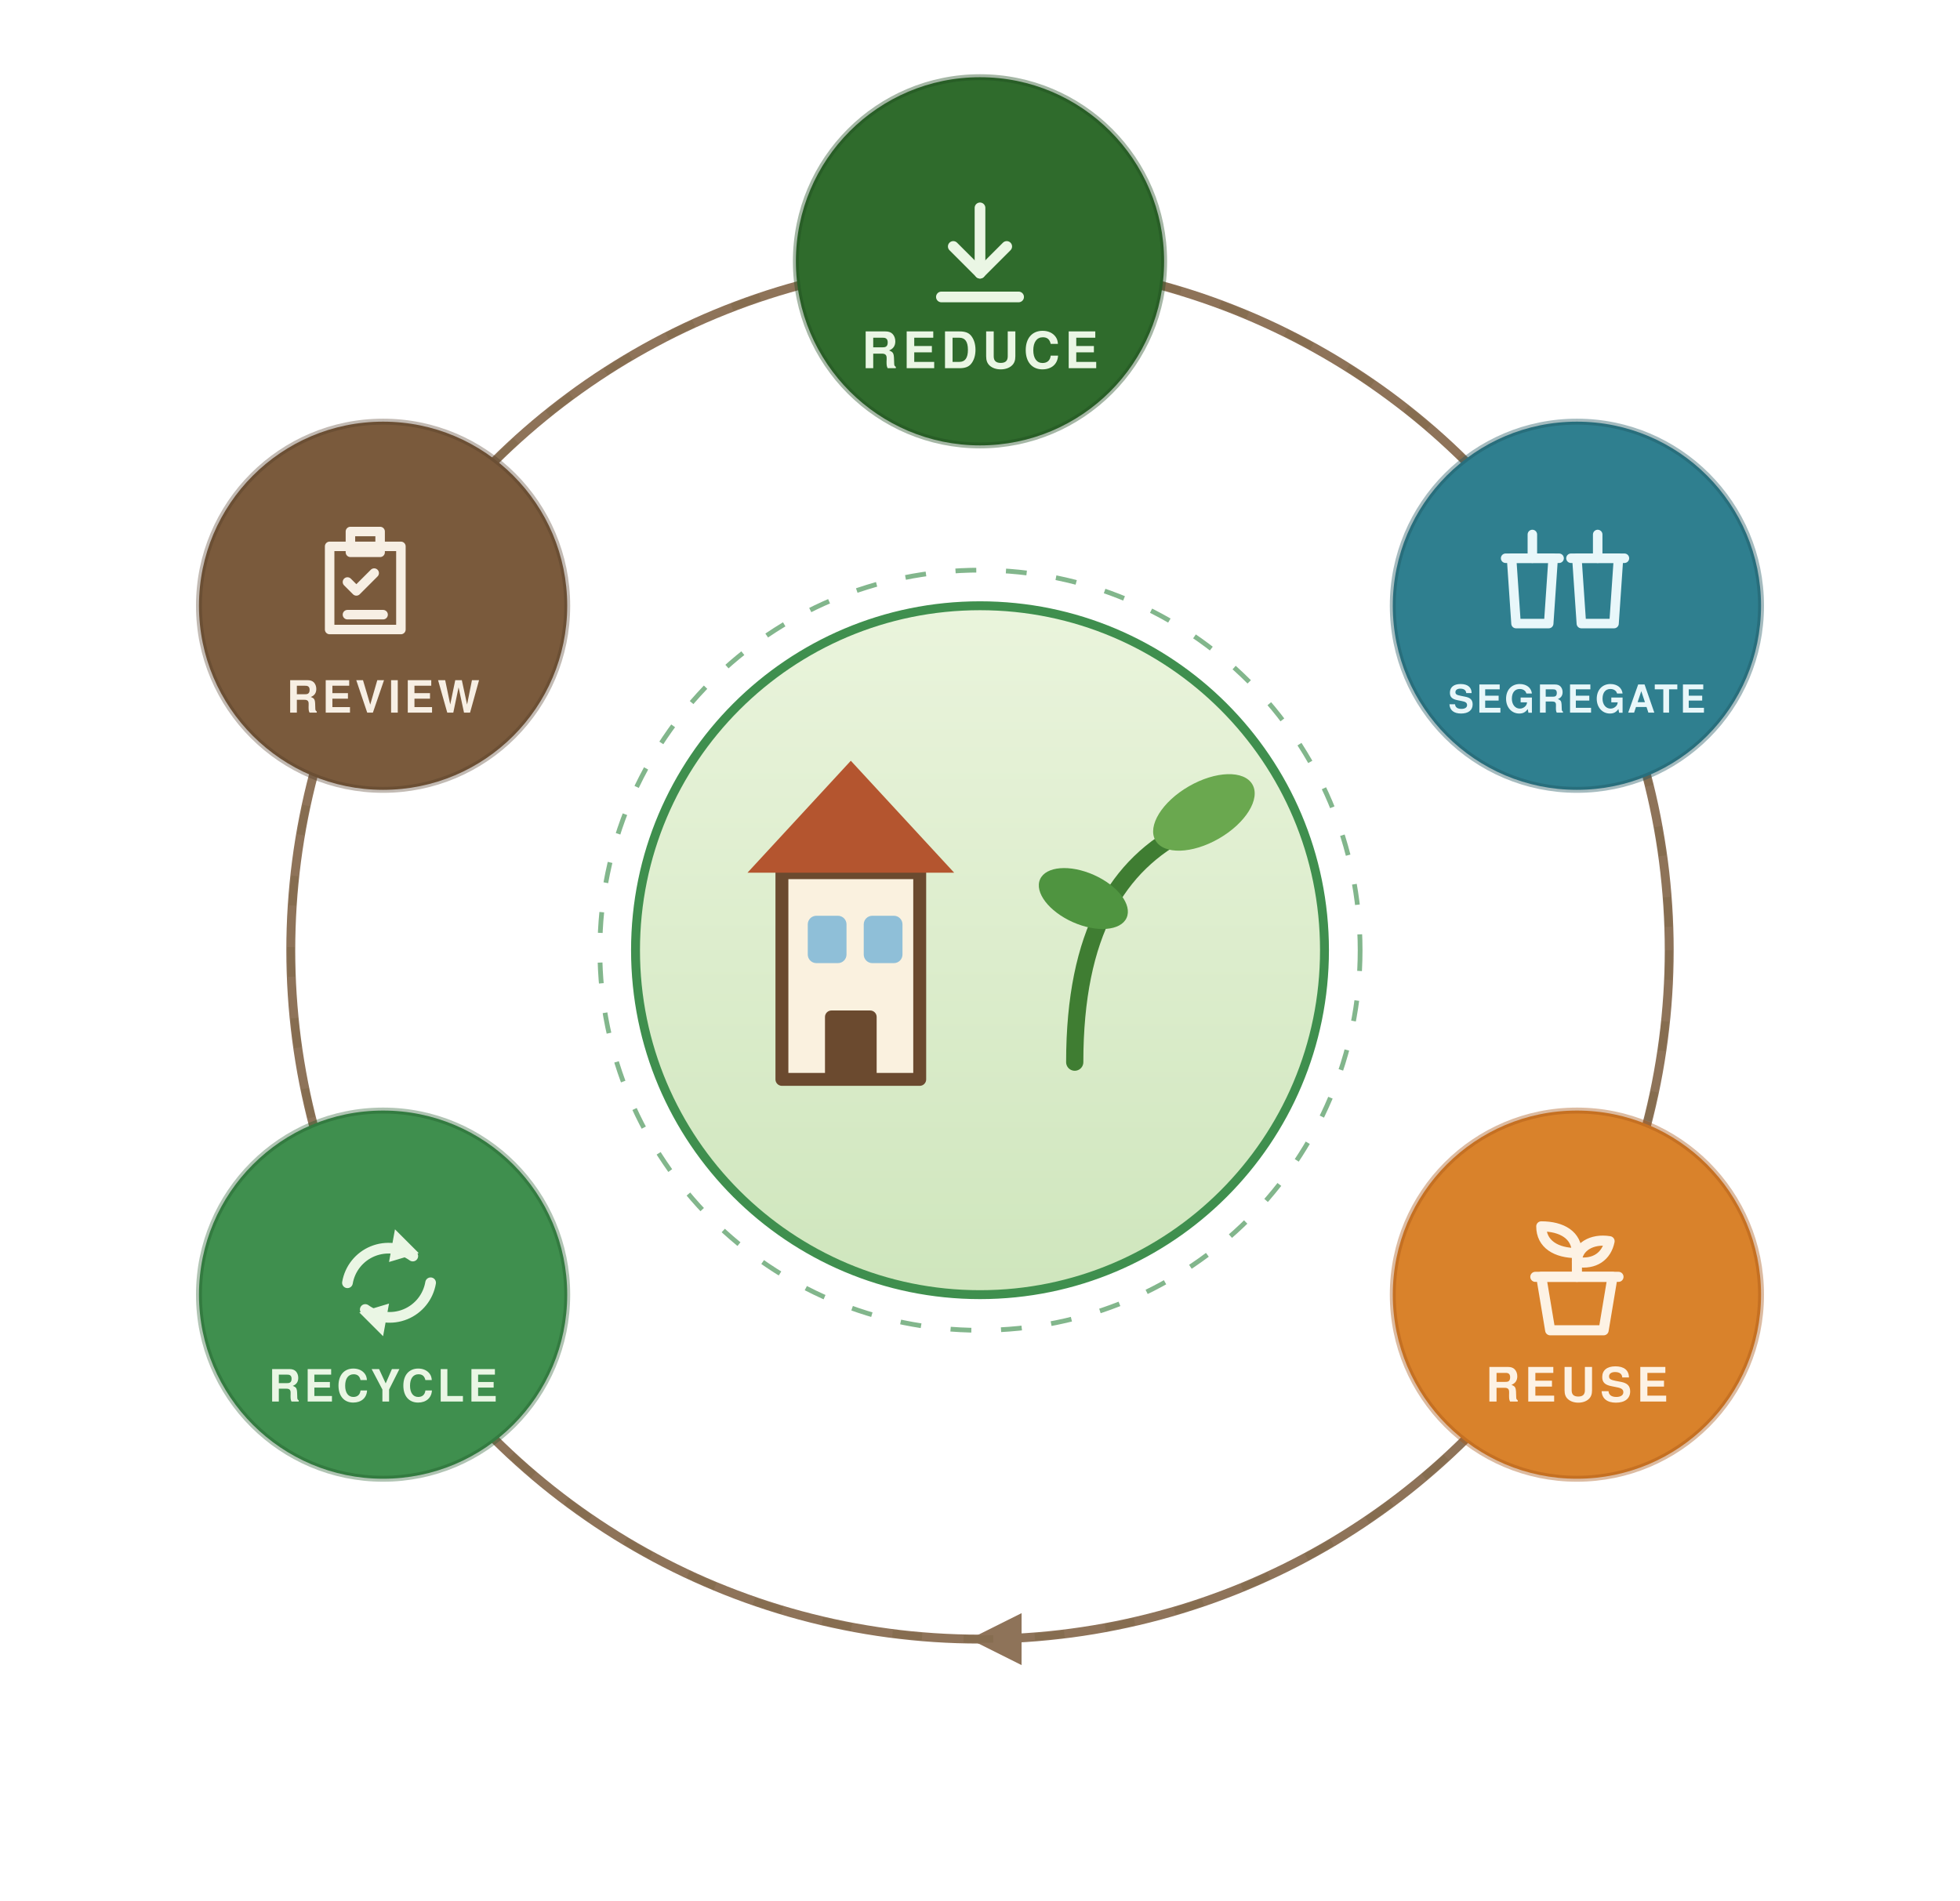
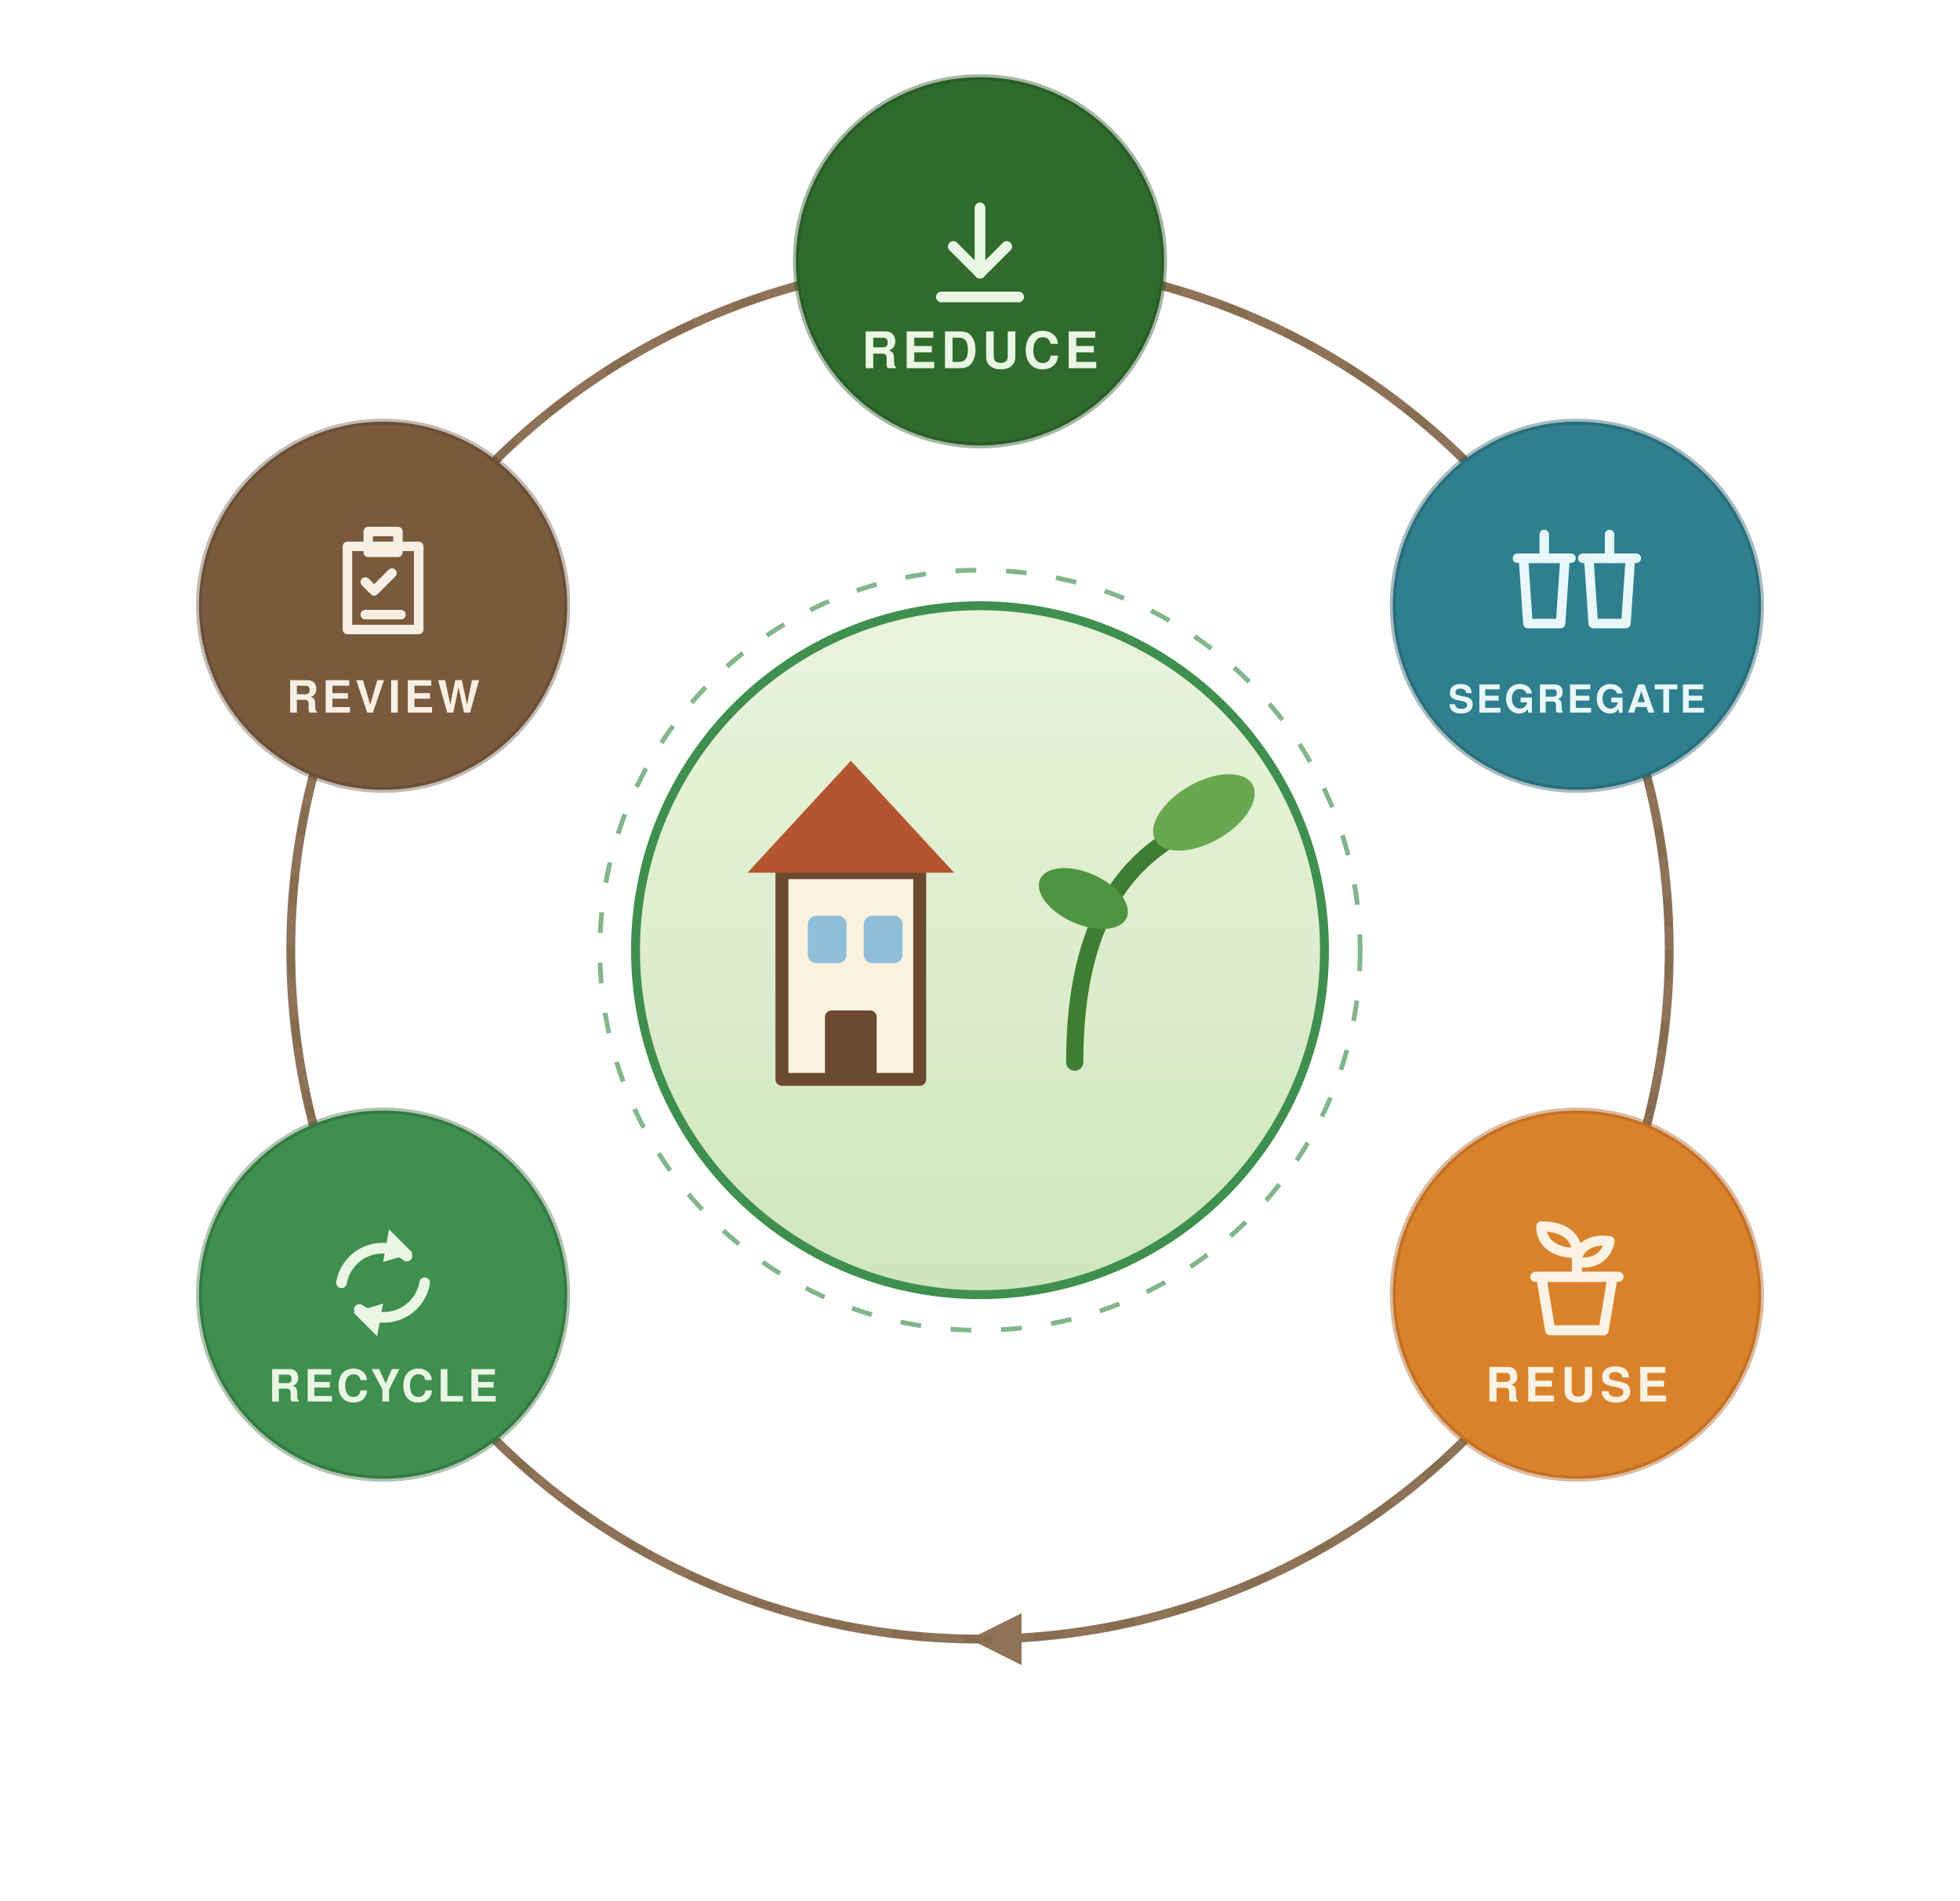
<svg xmlns="http://www.w3.org/2000/svg" viewBox="0 0 660 640" role="img" aria-labelledby="loopTitle loopDesc">
  <defs>
    <linearGradient id="coreG" x1="0" y1="0" x2="0" y2="1">
      <stop offset="0%" stop-color="#eaf4dc" />
      <stop offset="100%" stop-color="#cfe6bd" />
    </linearGradient>
    <marker id="arw" viewBox="0 0 12 12" refX="9" refY="6" markerWidth="7" markerHeight="7" orient="auto-start-reverse">
      <path d="M1 1 L11 6 L1 11 Z" fill="#7a5a3c" />
    </marker>
  </defs>
  <circle cx="330" cy="320" r="232" fill="none" stroke="#c9d9c0" stroke-width="2.5" stroke-dasharray="10 14" />
  <g fill="none" stroke="#7a5a3c" stroke-width="3" stroke-linecap="round" opacity=".85" marker-end="url(#arw)">
    <path d="M330 88 A232 232 0 0 1 531 204" />
    <path d="M531 204 A232 232 0 0 1 531 436" />
    <path d="M531 436 A232 232 0 0 1 330 552" />
    <path d="M330 552 A232 232 0 0 1 129 436" />
    <path d="M129 436 A232 232 0 0 1 129 204" />
    <path d="M129 204 A232 232 0 0 1 330 88" />
  </g>
  <circle cx="330" cy="320" r="116" fill="url(#coreG)" stroke="#3f8f4e" stroke-width="3" />
  <circle cx="330" cy="320" r="128" fill="none" stroke="#3f8f4e" stroke-width="1.6" stroke-dasharray="7 10" opacity=".65" />
  <g transform="translate(330,320) scale(1.45)">
    <path d="M-46 30 L-46 -18 L-14 -18 L-14 30 Z" fill="#faf1df" stroke="#6b4a2f" stroke-width="3" stroke-linejoin="round" />
    <path d="M-54 -18 L-30 -44 L-6 -18 Z" fill="#b4552f" />
    <rect x="-40" y="-8" width="9" height="11" rx="2" fill="#8fbfd8" />
    <rect x="-27" y="-8" width="9" height="11" rx="2" fill="#8fbfd8" />
    <rect x="-36" y="14" width="12" height="16" rx="1.5" fill="#6b4a2f" />
    <path d="M22 26 C22 -4 32 -20 48 -28" stroke="#3f7d32" stroke-width="4" fill="none" stroke-linecap="round" />
    <ellipse cx="52" cy="-32" rx="13" ry="7" fill="#6aa84f" transform="rotate(-30 52 -32)" />
    <ellipse cx="24" cy="-12" rx="11" ry="6" fill="#4f9440" transform="rotate(24 24 -12)" />
  </g>
  <g transform="translate(330,88)">
    <circle r="62" fill="#2f6b2c" />
    <circle r="62" fill="none" stroke="#1d4a1f" stroke-width="2" opacity=".4" />
    <g transform="translate(-22,-24)" fill="none" stroke="#eaf6e4" stroke-width="3.6" stroke-linecap="round" stroke-linejoin="round">
      <path d="M22 6 V28" />
      <path d="M13 19 L22 28 L31 19" />
      <path d="M9 36 H35" />
    </g>
    <text y="36" font-family="Karla, Helvetica, sans-serif" font-size="17" font-weight="800" fill="#eaf6e4" text-anchor="middle" letter-spacing="1.6">REDUCE</text>
  </g>
  <g transform="translate(531,204)">
    <circle r="62" fill="#2f7f8f" />
    <circle r="62" fill="none" stroke="#1d5560" stroke-width="2" opacity=".4" />
-     <g transform="translate(-24,-26)" fill="none" stroke="#e8f7fa" stroke-width="3.2" stroke-linecap="round" stroke-linejoin="round">
+     <g transform="translate(-20,-26)" fill="none" stroke="#e8f7fa" stroke-width="3.2" stroke-linecap="round" stroke-linejoin="round">
      <path d="M2 10 h14 l-1.5 22 h-11 Z" />
      <path d="M0 10 h18" />
      <path d="M9 10 V2" />
      <path d="M24 10 h14 l-1.5 22 h-11 Z" />
      <path d="M22 10 h18" />
      <path d="M31 10 V2" />
    </g>
    <text y="36" font-family="Karla, Helvetica, sans-serif" font-size="13" font-weight="800" fill="#e8f7fa" text-anchor="middle" letter-spacing="0.8">SEGREGATE</text>
  </g>
  <g transform="translate(531,436)">
    <circle r="62" fill="#d9822b" />
    <circle r="62" fill="none" stroke="#a85414" stroke-width="2" opacity=".4" />
    <g transform="translate(-22,-26)" fill="none" stroke="#fdf2e4" stroke-width="3.4" stroke-linecap="round" stroke-linejoin="round">
      <path d="M10 20 H34 L31 38 H13 Z" />
      <path d="M8 20 H36" />
      <path d="M22 20 V10" />
      <path d="M22 12 C22 6 17 3 10 3 C10 9 15 12 22 12 Z" />
      <path d="M22 15 C22 10 27 7 33 8 C32 13 28 16 22 15 Z" />
    </g>
    <text y="36" font-family="Karla, Helvetica, sans-serif" font-size="16" font-weight="800" fill="#fdf2e4" text-anchor="middle" letter-spacing="1.6">REUSE</text>
  </g>
  <g transform="translate(129,436)">
    <circle r="62" fill="#3f8f4e" />
    <circle r="62" fill="none" stroke="#1d5526" stroke-width="2" opacity=".35" />
-     <g transform="translate(-20,-26)" fill="none" stroke="#eaf6e4" stroke-width="3.6" stroke-linecap="round" stroke-linejoin="round">
+     <g transform="translate(-22,-26)" fill="none" stroke="#eaf6e4" stroke-width="3.6" stroke-linecap="round" stroke-linejoin="round">
      <path d="M8 22 A14 14 0 0 1 30 13" />
      <path d="M24 4 L32 12 L22 15 Z" fill="#eaf6e4" stroke="none" />
      <path d="M36 22 A14 14 0 0 1 14 31" />
      <path d="M20 40 L12 32 L22 29 Z" fill="#eaf6e4" stroke="none" />
    </g>
    <text y="36" font-family="Karla, Helvetica, sans-serif" font-size="15" font-weight="800" fill="#eaf6e4" text-anchor="middle" letter-spacing="1.2">RECYCLE</text>
  </g>
  <g transform="translate(129,204)">
    <circle r="62" fill="#7a5a3c" />
    <circle r="62" fill="none" stroke="#4f3824" stroke-width="2" opacity=".35" />
-     <g transform="translate(-22,-26)" fill="none" stroke="#f7efe4" stroke-width="3.2" stroke-linecap="round" stroke-linejoin="round">
+     <g transform="translate(-16,-26)" fill="none" stroke="#f7efe4" stroke-width="3.2" stroke-linecap="round" stroke-linejoin="round">
      <path d="M4 6 h24 v28 h-24 Z" />
      <path d="M11 1 h10 v7 h-10 Z" />
      <path d="m10 18 3 3 6 -6" />
      <path d="M10 29 h12" />
    </g>
    <text y="36" font-family="Karla, Helvetica, sans-serif" font-size="15" font-weight="800" fill="#f7efe4" text-anchor="middle" letter-spacing="1.2">REVIEW</text>
  </g>
</svg>
